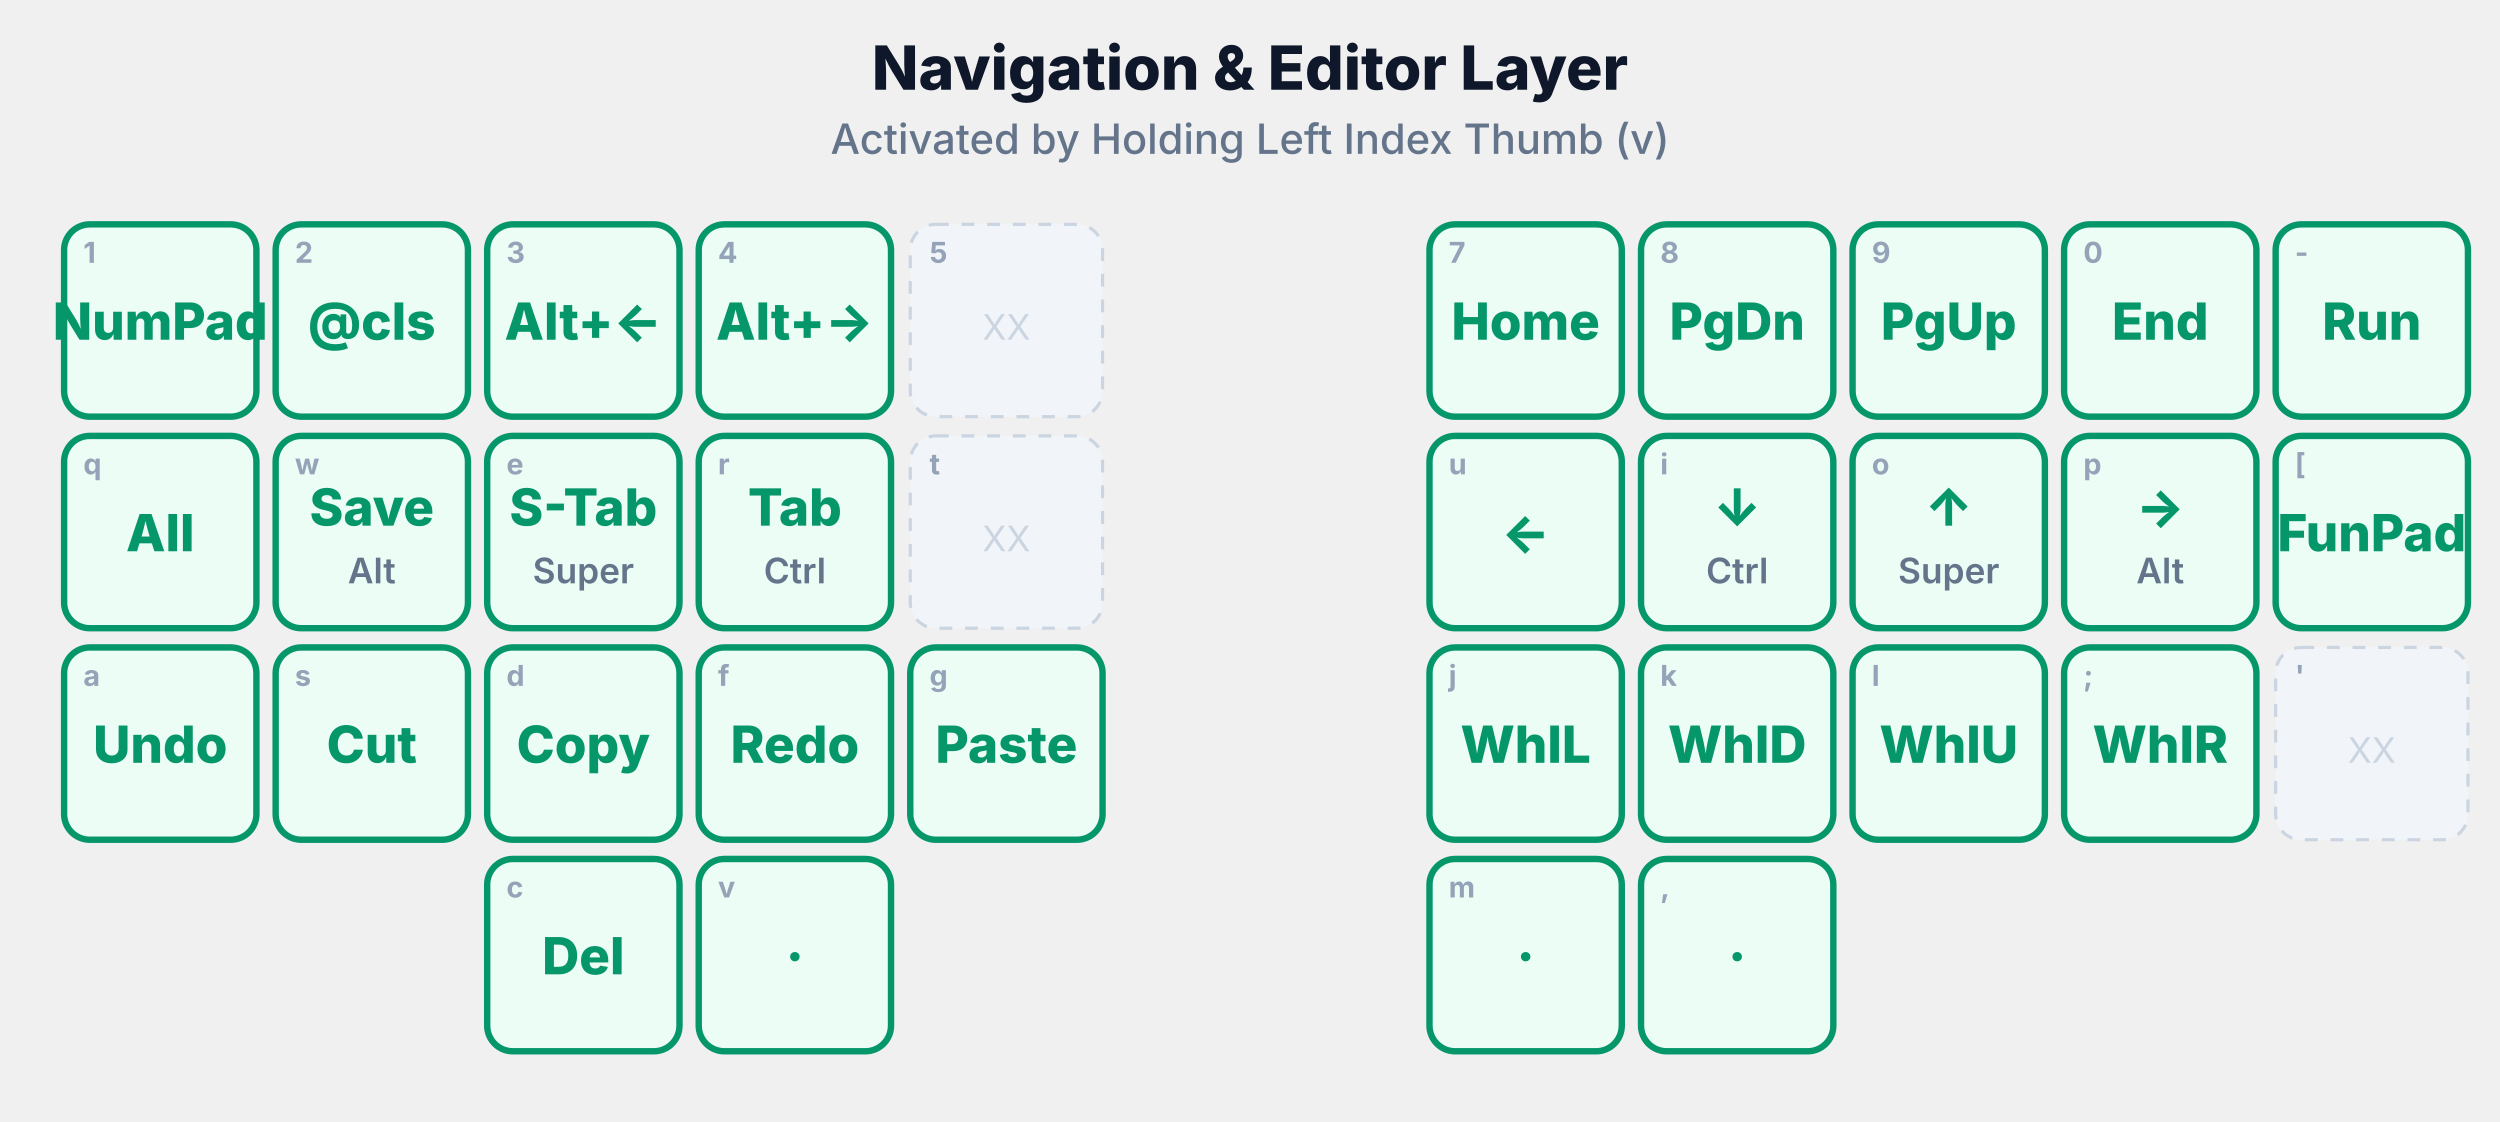
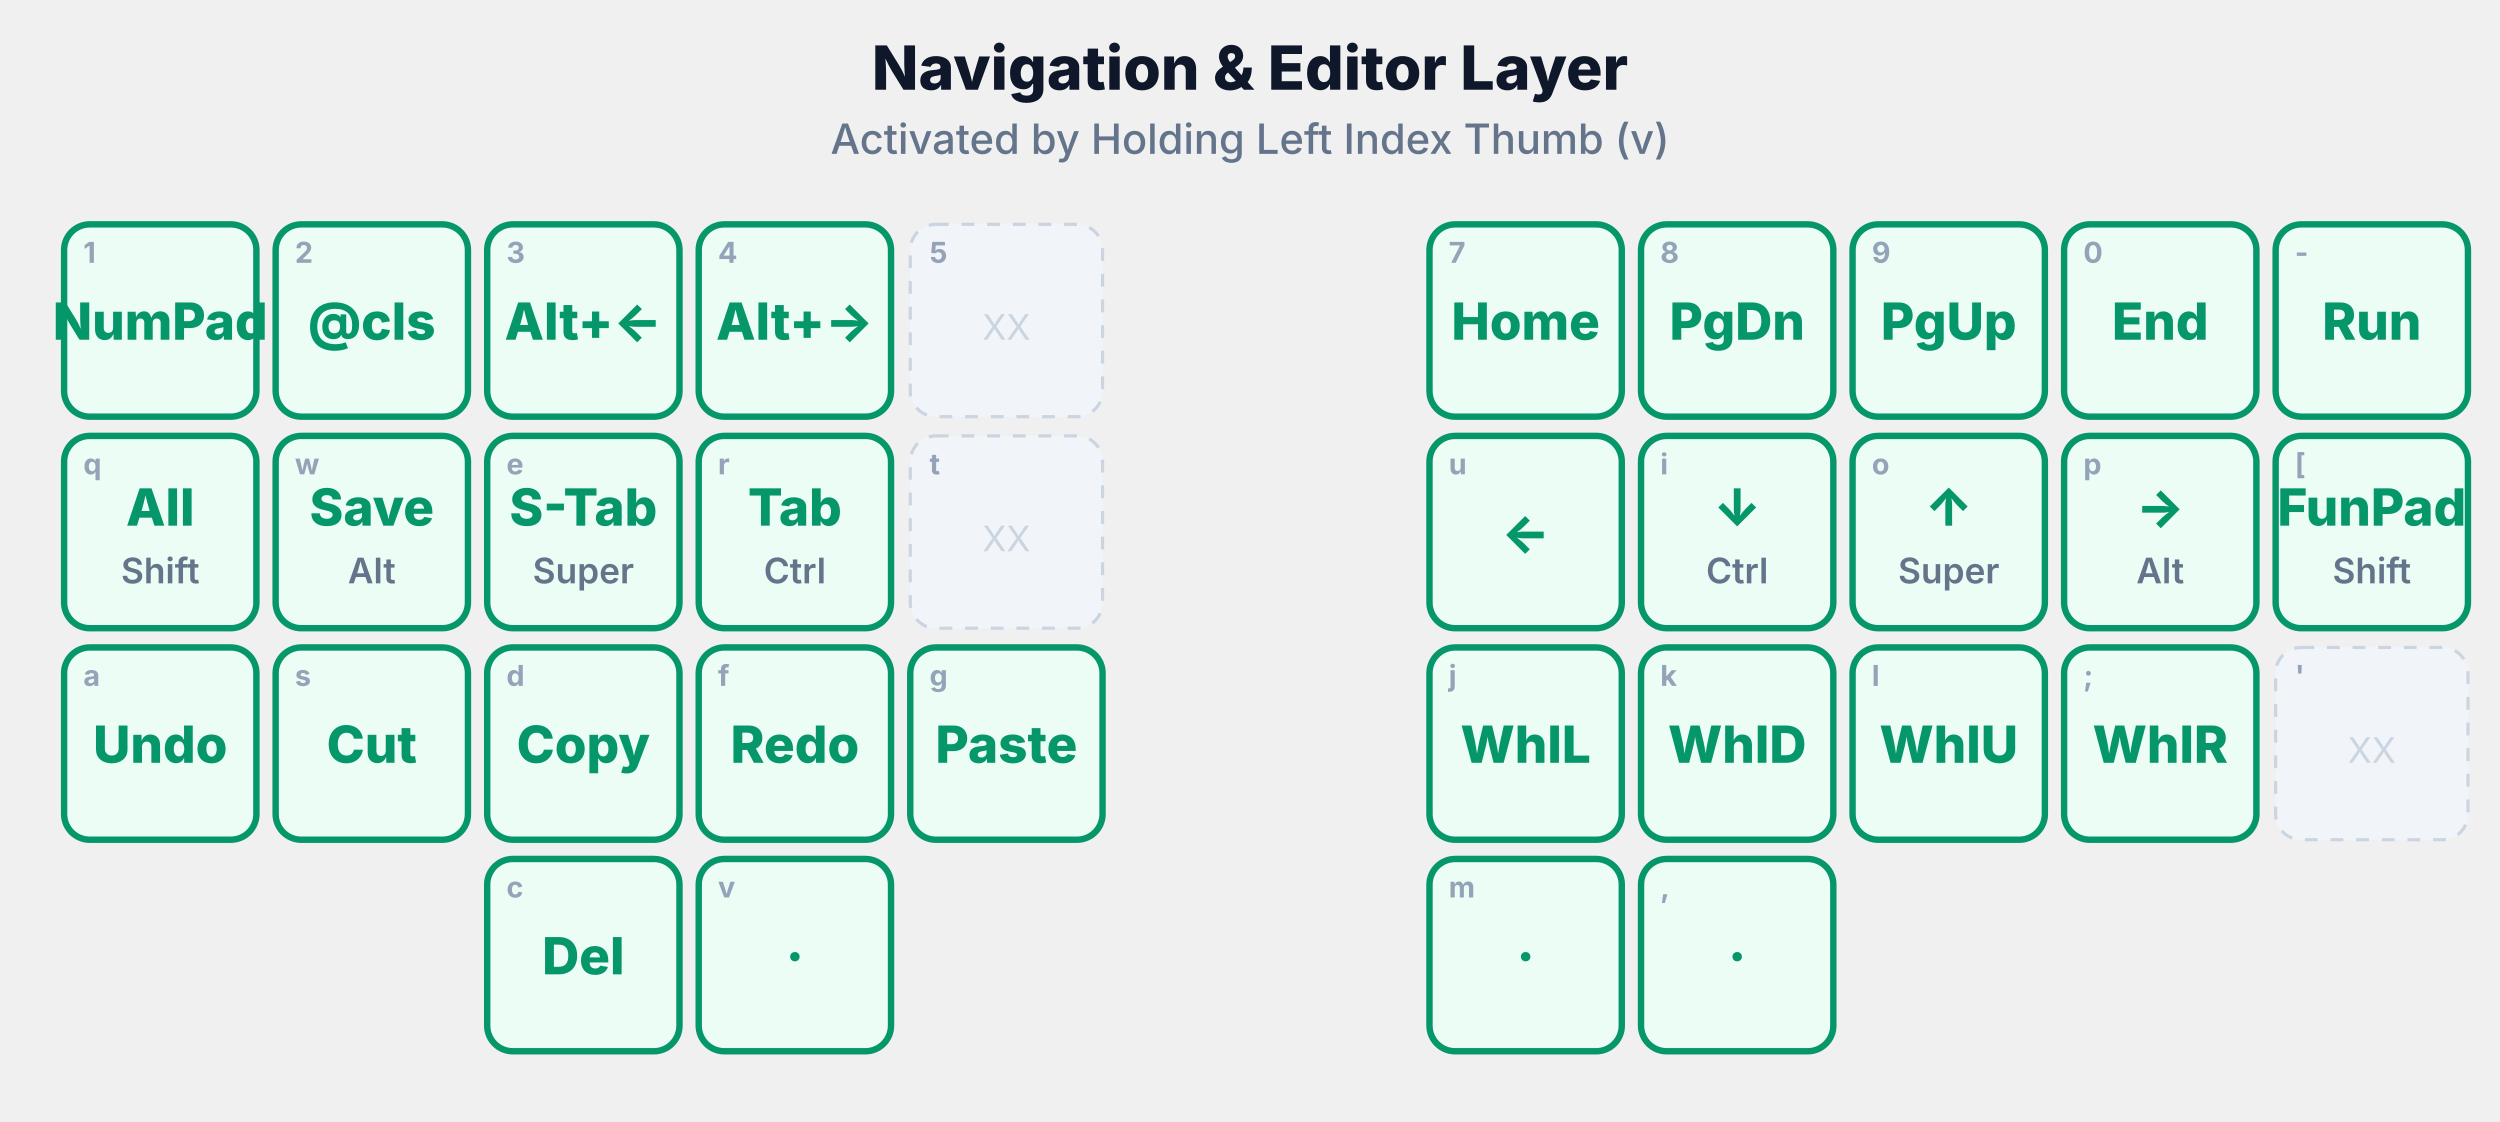
<svg xmlns="http://www.w3.org/2000/svg" viewBox="0 0 780 350">
  <style>
    :root { color-scheme: light dark; }
    rect.key { fill: #ffffff; stroke: #cbd5e1; stroke-width: 1.5px; rx: 8px; ry: 8px; }
    rect.gap { fill: #f1f5f9; stroke: #cbd5e1; stroke-dasharray: 4 4; rx: 8px; ry: 8px; }
    rect.active { fill: #ecfdf5; stroke: #059669; stroke-width: 2px; rx: 8px; ry: 8px; }
    text { font-family: system-ui, -apple-system, sans-serif; text-anchor: middle; }
    text.title { font-size: 19px; font-weight: 800; fill: #0f172a; }
    text.subtitle { font-size: 13px; font-weight: 500; fill: #64748b; }
    text.phys { font-size: 9px; font-weight: 700; fill: #94a3b8; text-anchor: start; }
    text.main { font-size: 16px; font-weight: 800; fill: #059669; }
    text.sub { font-size: 11px; font-weight: 600; fill: #64748b; }
    text.dead { font-size: 11px; fill: #cbd5e1; }
    @media (prefers-color-scheme: dark) {
      rect.key { fill: #1e293b; stroke: #334155; }
      rect.gap { fill: #0f172a; stroke: #334155; }
      rect.active { fill: #064e3b; stroke: #34d399; }
      text.title { fill: #f8fafc; }
      text.subtitle { fill: #94a3b8; }
      text.phys { fill: #64748b; }
      text.main { fill: #34d399; }
      text.sub { fill: #94a3b8; }
      text.dead { fill: #475569; }
    }
  </style>
  <text x="390" y="28" class="title">Navigation &amp; Editor Layer</text>
  <text x="390" y="48" class="subtitle">Activated by Holding Left Index Thumb (v)</text>
  <g transform="translate(20,70)">
    <rect width="60" height="60" class="active" />
    <text x="6" y="12" class="phys">1</text>
    <text x="30" y="36" class="main" font-size="11px">NumPad</text>
  </g>
  <g transform="translate(86,70)">
    <rect width="60" height="60" class="active" />
    <text x="6" y="12" class="phys">2</text>
    <text x="30" y="36" class="main">@cls</text>
  </g>
  <g transform="translate(152,70)">
    <rect width="60" height="60" class="active" />
    <text x="6" y="12" class="phys">3</text>
    <text x="30" y="36" class="main">Alt+←</text>
  </g>
  <g transform="translate(218,70)">
    <rect width="60" height="60" class="active" />
    <text x="6" y="12" class="phys">4</text>
    <text x="30" y="36" class="main">Alt+→</text>
  </g>
  <g transform="translate(284,70)">
    <rect width="60" height="60" class="gap" />
    <text x="6" y="12" class="phys">5</text>
    <text x="30" y="36" class="dead">XX</text>
  </g>
  <g transform="translate(446,70)">
    <rect width="60" height="60" class="active" />
    <text x="6" y="12" class="phys">7</text>
    <text x="30" y="36" class="main">Home</text>
  </g>
  <g transform="translate(512,70)">
    <rect width="60" height="60" class="active" />
    <text x="6" y="12" class="phys">8</text>
    <text x="30" y="36" class="main">PgDn</text>
  </g>
  <g transform="translate(578,70)">
    <rect width="60" height="60" class="active" />
    <text x="6" y="12" class="phys">9</text>
    <text x="30" y="36" class="main">PgUp</text>
  </g>
  <g transform="translate(644,70)">
    <rect width="60" height="60" class="active" />
    <text x="6" y="12" class="phys">0</text>
    <text x="30" y="36" class="main">End</text>
  </g>
  <g transform="translate(710,70)">
    <rect width="60" height="60" class="active" />
    <text x="6" y="12" class="phys">-</text>
    <text x="30" y="36" class="main">Run</text>
  </g>
  <g transform="translate(20,136)">
    <rect width="60" height="60" class="active" />
    <text x="6" y="12" class="phys">q</text>
-     <text x="30" y="36" class="main">All</text>
+     <text x="30" y="28" class="main">All</text>
+     <text x="30" y="46" class="sub" font-weight="700" fill="#ea580c">Shift</text>
  </g>
  <g transform="translate(86,136)">
    <rect width="60" height="60" class="active" />
    <text x="6" y="12" class="phys">w</text>
    <text x="30" y="28" class="main">Save</text>
    <text x="30" y="46" class="sub" font-weight="700" fill="#ea580c">Alt</text>
  </g>
  <g transform="translate(152,136)">
    <rect width="60" height="60" class="active" />
    <text x="6" y="12" class="phys">e</text>
    <text x="30" y="28" class="main">S-Tab</text>
    <text x="30" y="46" class="sub" font-weight="700" fill="#ea580c">Super</text>
  </g>
  <g transform="translate(218,136)">
    <rect width="60" height="60" class="active" />
    <text x="6" y="12" class="phys">r</text>
    <text x="30" y="28" class="main">Tab</text>
    <text x="30" y="46" class="sub" font-weight="700" fill="#ea580c">Ctrl</text>
  </g>
  <g transform="translate(284,136)">
    <rect width="60" height="60" class="gap" />
    <text x="6" y="12" class="phys">t</text>
    <text x="30" y="36" class="dead">XX</text>
  </g>
  <g transform="translate(446,136)">
    <rect width="60" height="60" class="active" />
    <text x="6" y="12" class="phys">u</text>
    <text x="30" y="36" class="main">←</text>
  </g>
  <g transform="translate(512,136)">
    <rect width="60" height="60" class="active" />
    <text x="6" y="12" class="phys">i</text>
    <text x="30" y="28" class="main">↓</text>
    <text x="30" y="46" class="sub" font-weight="700" fill="#ea580c">Ctrl</text>
  </g>
  <g transform="translate(578,136)">
    <rect width="60" height="60" class="active" />
    <text x="6" y="12" class="phys">o</text>
    <text x="30" y="28" class="main">↑</text>
    <text x="30" y="46" class="sub" font-weight="700" fill="#ea580c">Super</text>
  </g>
  <g transform="translate(644,136)">
    <rect width="60" height="60" class="active" />
    <text x="6" y="12" class="phys">p</text>
    <text x="30" y="28" class="main">→</text>
    <text x="30" y="46" class="sub" font-weight="700" fill="#ea580c">Alt</text>
  </g>
  <g transform="translate(710,136)">
    <rect width="60" height="60" class="active" />
    <text x="6" y="12" class="phys">[</text>
-     <text x="30" y="36" class="main" font-size="11px">FunPad</text>
+     <text x="30" y="28" class="main">FunPad</text>
+     <text x="30" y="46" class="sub" font-weight="700" fill="#ea580c">Shift</text>
  </g>
  <g transform="translate(20,202)">
    <rect width="60" height="60" class="active" />
    <text x="6" y="12" class="phys">a</text>
    <text x="30" y="36" class="main">Undo</text>
  </g>
  <g transform="translate(86,202)">
    <rect width="60" height="60" class="active" />
    <text x="6" y="12" class="phys">s</text>
    <text x="30" y="36" class="main">Cut</text>
  </g>
  <g transform="translate(152,202)">
    <rect width="60" height="60" class="active" />
    <text x="6" y="12" class="phys">d</text>
    <text x="30" y="36" class="main">Copy</text>
  </g>
  <g transform="translate(218,202)">
    <rect width="60" height="60" class="active" />
    <text x="6" y="12" class="phys">f</text>
    <text x="30" y="36" class="main">Redo</text>
  </g>
  <g transform="translate(284,202)">
    <rect width="60" height="60" class="active" />
    <text x="6" y="12" class="phys">g</text>
    <text x="30" y="36" class="main">Paste</text>
  </g>
  <g transform="translate(446,202)">
    <rect width="60" height="60" class="active" />
    <text x="6" y="12" class="phys">j</text>
    <text x="30" y="36" class="main">WhlL</text>
  </g>
  <g transform="translate(512,202)">
    <rect width="60" height="60" class="active" />
    <text x="6" y="12" class="phys">k</text>
    <text x="30" y="36" class="main">WhlD</text>
  </g>
  <g transform="translate(578,202)">
    <rect width="60" height="60" class="active" />
    <text x="6" y="12" class="phys">l</text>
    <text x="30" y="36" class="main">WhlU</text>
  </g>
  <g transform="translate(644,202)">
    <rect width="60" height="60" class="active" />
    <text x="6" y="12" class="phys">;</text>
    <text x="30" y="36" class="main">WhlR</text>
  </g>
  <g transform="translate(710,202)">
    <rect width="60" height="60" class="gap" />
    <text x="6" y="12" class="phys">'</text>
    <text x="30" y="36" class="dead">XX</text>
  </g>
  <g transform="translate(152,268)">
    <rect width="60" height="60" class="active" />
    <text x="6" y="12" class="phys">c</text>
    <text x="30" y="36" class="main">Del</text>
  </g>
  <g transform="translate(218,268)">
    <rect width="60" height="60" class="active" />
    <text x="6" y="12" class="phys">v</text>
    <text x="30" y="36" class="main">·</text>
  </g>
  <g transform="translate(446,268)">
    <rect width="60" height="60" class="active" />
    <text x="6" y="12" class="phys">m</text>
    <text x="30" y="36" class="main">·</text>
  </g>
  <g transform="translate(512,268)">
    <rect width="60" height="60" class="active" />
    <text x="6" y="12" class="phys">,</text>
    <text x="30" y="36" class="main">·</text>
  </g>
</svg>
